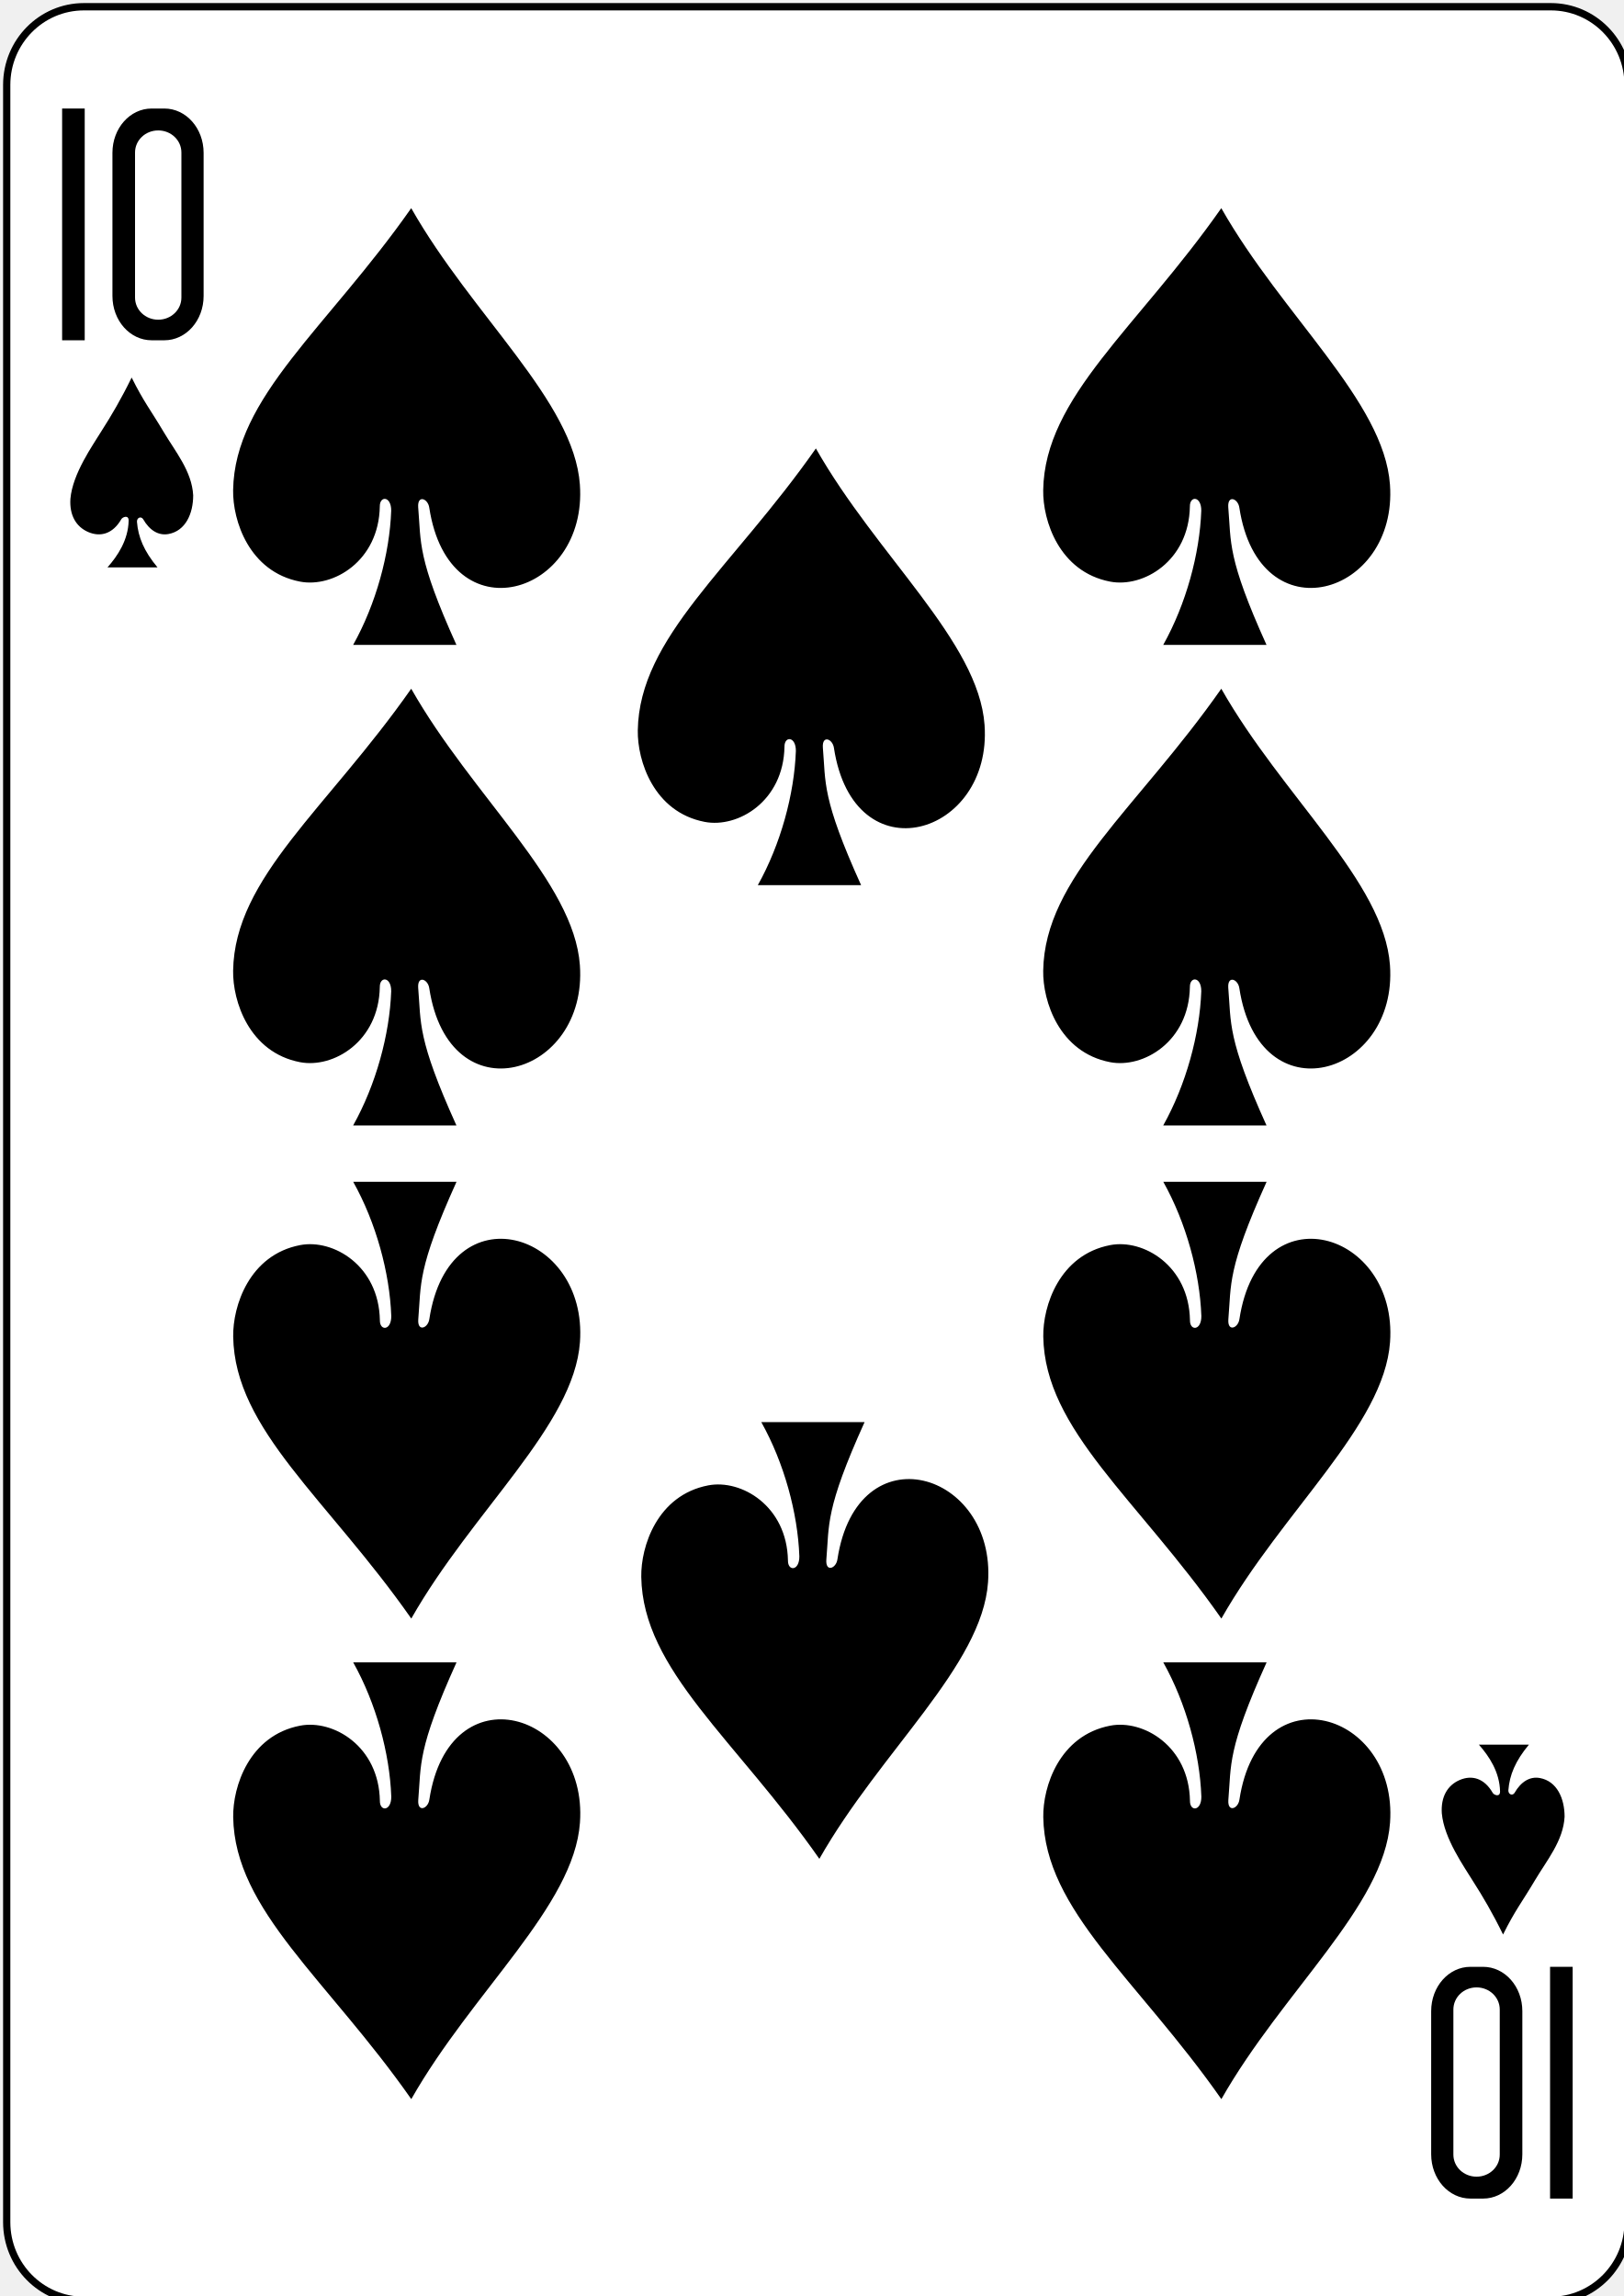
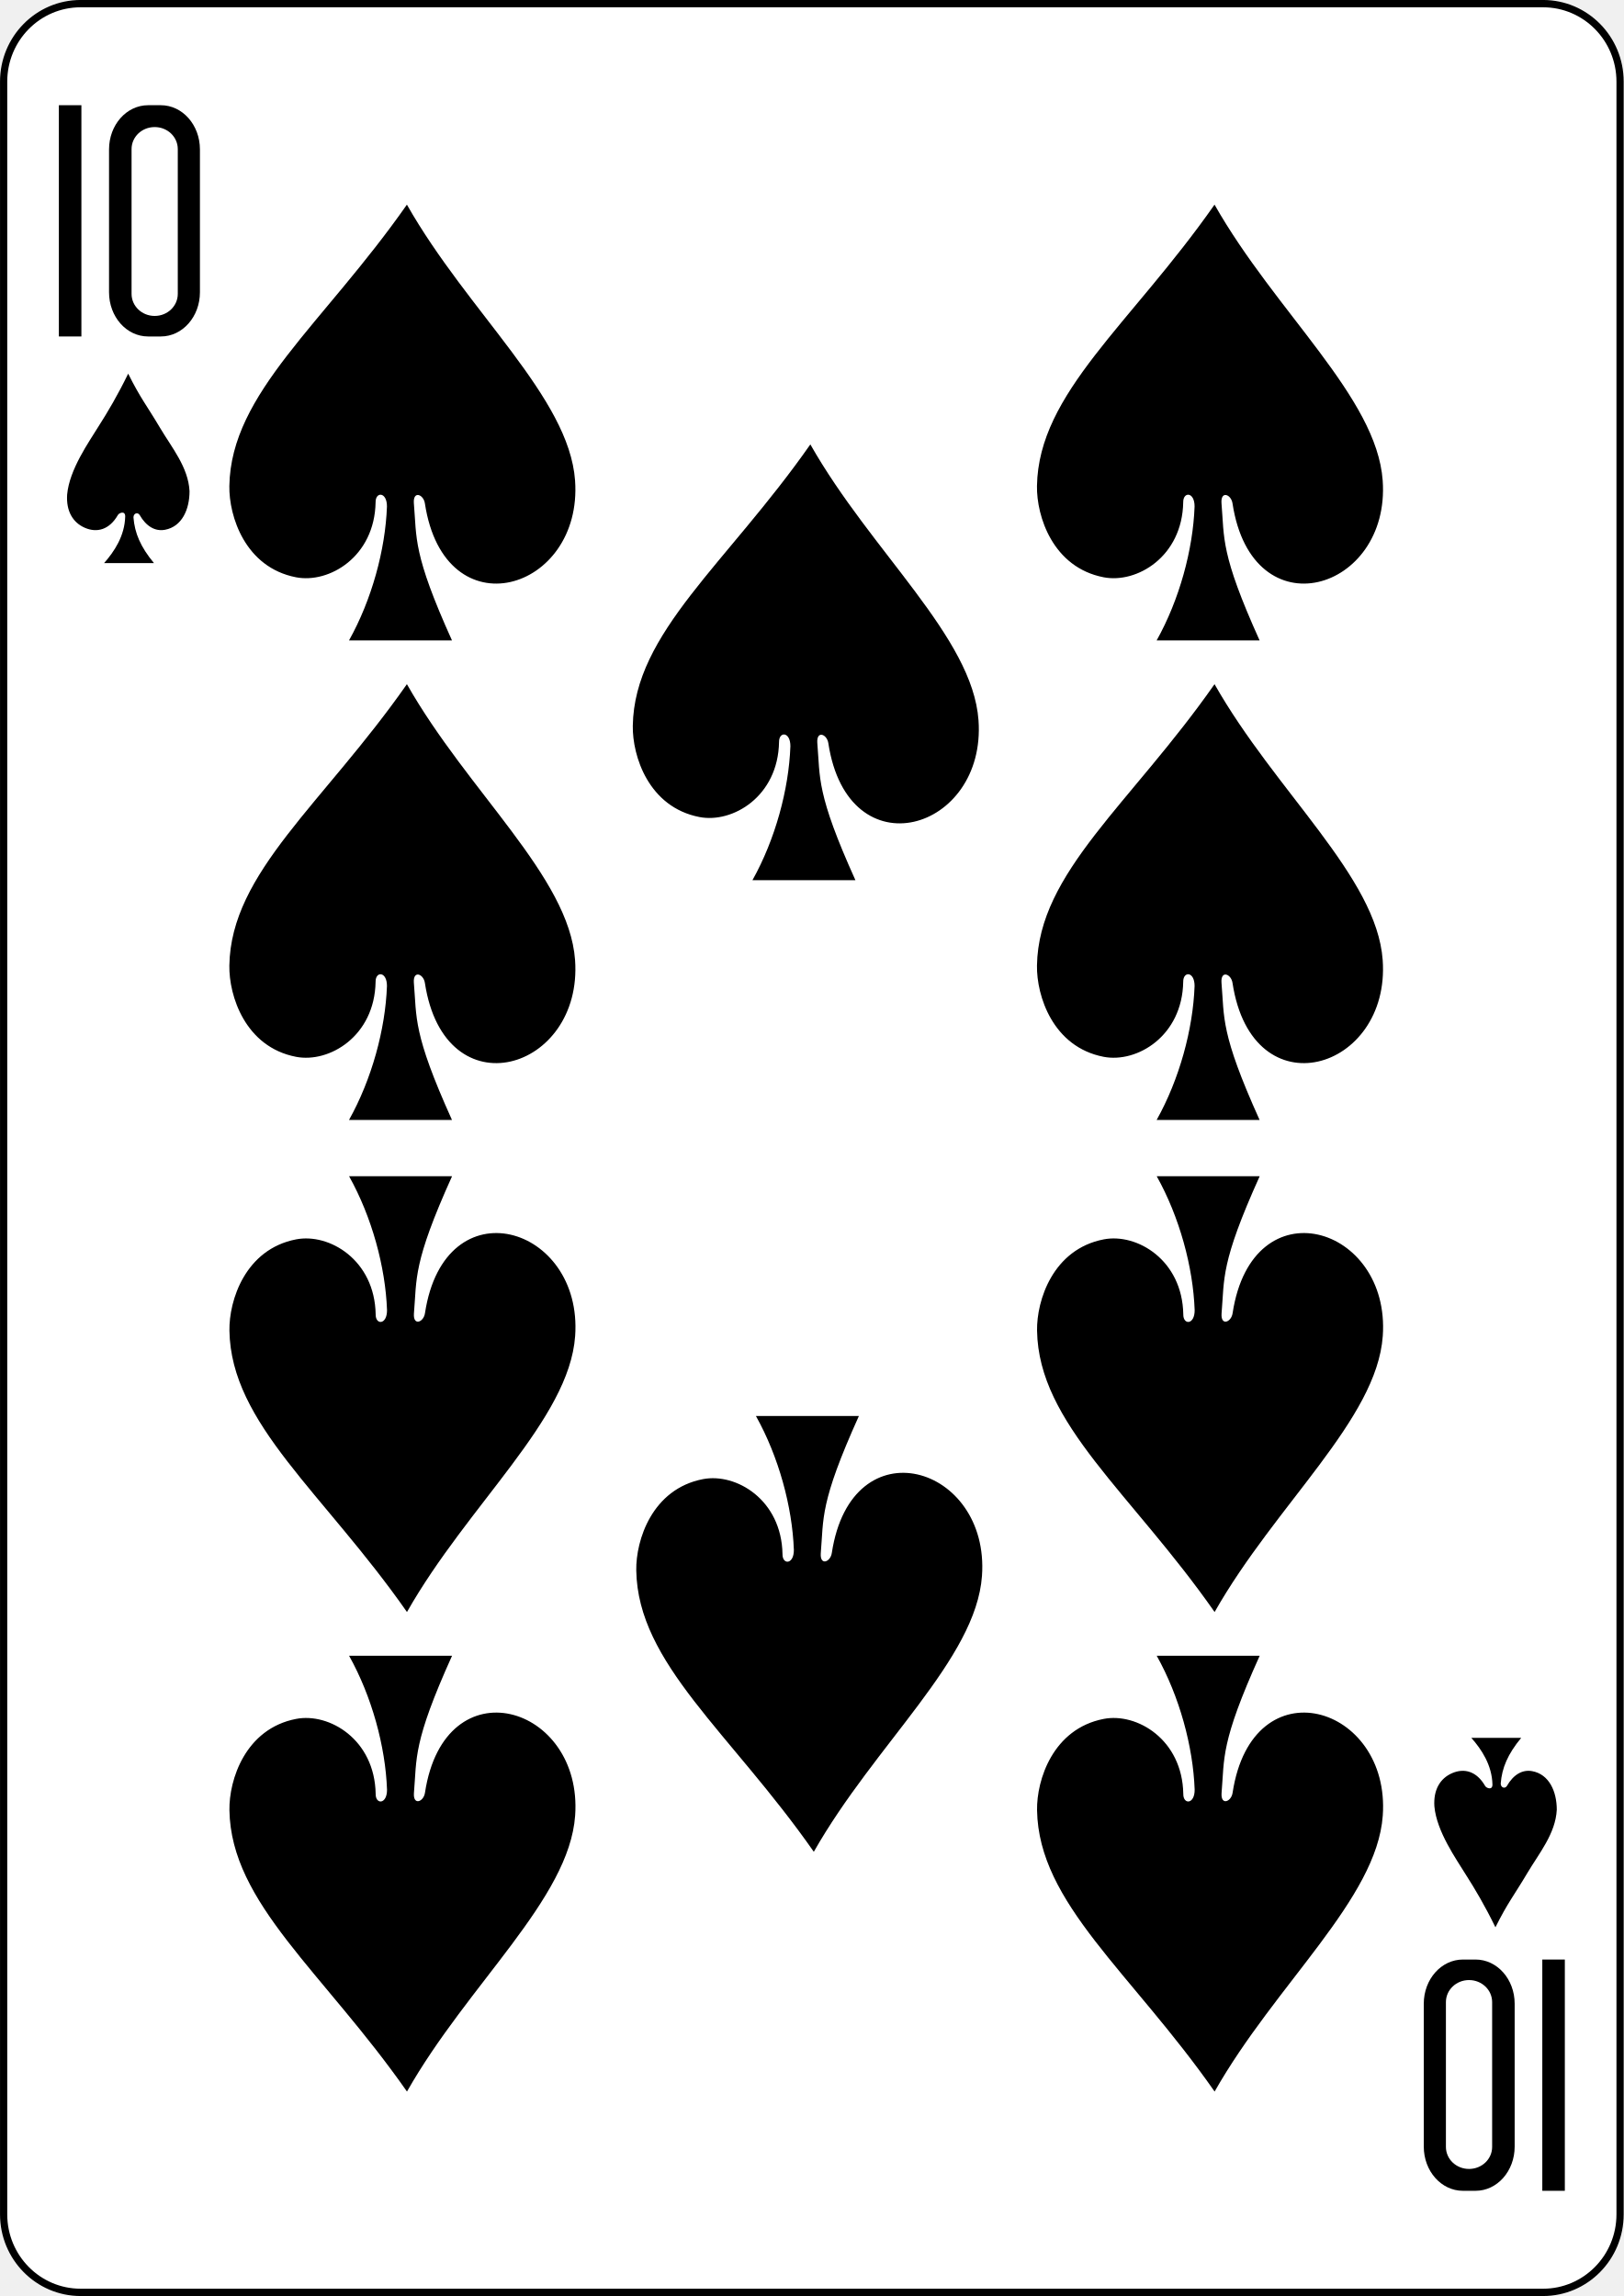
<svg xmlns="http://www.w3.org/2000/svg" width="744.094" height="1052.362" id="svg4423" version="1.1">
  <defs id="defs4425" />
  <g id="layer1">
-     <g transform="matrix(3.328512,0,0,3.371512,-5470.427,-1985.942)" id="g3582" style="display:inline">
+     <g transform="matrix(3.318423,0,0,3.364313,-5455.249,-1983.116)" id="g3582" style="display:inline">
      <g id="g8208">
        <g id="g8795-1" style="display:inline" transform="matrix(-1,0,0,-1,8572.044,-1533.237)">
          <rect ry="10.63" rx="10.63" style="fill:#ffffff;fill-opacity:1;stroke:#000000;stroke-width:0.997;stroke-miterlimit:4;stroke-opacity:1;stroke-dasharray:none;display:inline" id="rect6365-8" width="223.228" height="311.811" x="6704.386" y="-2435" />
          <g id="g8612-4" transform="matrix(0.3010621,0,0,0.3010621,5267.56,-1982.703)">
            <path id="path7216-9" d="m 4797.862,-1351.724 0,-104.652 10.333,0 0,104.652 z" style="fill:#000000;fill-opacity:1;display:inline" />
            <path id="rect7235-6" d="m 4838.815,-1456.376 c -9.945,0 -17.941,8.924 -17.941,20.004 l 0,64.644 c 0,11.08 7.995,20.004 17.941,20.004 l 5.796,0 c 9.945,0 17.956,-8.924 17.956,-20.004 l 0,-64.644 c 0,-11.08 -8.011,-20.004 -17.956,-20.004 l -5.796,0 z m 2.993,9.892 c 5.874,0 10.601,4.441 10.601,9.971 l 0,65.51 c 0,5.53 -4.726,9.986 -10.601,9.986 -5.874,0 -10.601,-4.457 -10.601,-9.986 l 0,-65.51 c 0,-5.53 4.726,-9.971 10.601,-9.971 z" style="fill:#000000;fill-opacity:1;stroke:none;display:inline" />
            <g style="fill:#f60302;fill-opacity:1;display:inline" id="g7984-3" transform="matrix(-0.5040424,0,0,-0.5040424,7403.638,312.0782)">
              <path id="path7986-78" d="m 3799.25,1843.75 0,-207.625 20.5,0 0,207.625 z" style="fill:#000000;fill-opacity:1;display:inline" />
              <path id="path7988-8" d="m 3880.5,1636.125 c -19.731,0 -35.594,17.704 -35.594,39.688 l 0,128.25 c 0,21.983 15.863,39.688 35.594,39.688 l 11.5,0 c 19.731,0 35.625,-17.704 35.625,-39.688 l 0,-128.25 c 0,-21.983 -15.894,-39.688 -35.625,-39.688 l -11.5,0 z m 5.938,19.625 c 11.654,0 21.031,8.81 21.031,19.781 l 0,129.969 c 0,10.971 -9.377,19.812 -21.031,19.812 -11.654,0 -21.031,-8.842 -21.031,-19.812 l 0,-129.969 c 0,-10.971 9.377,-19.781 21.031,-19.781 z" style="fill:#000000;fill-opacity:1;stroke:none" />
            </g>
          </g>
        </g>
      </g>
      <path id="path3240" d="m 1697.366,658.472 c 0.015,-2.026 -1.587,-2.064 -1.569,-0.586 -0.134,7.429 -6.417,11.086 -10.981,10.219 -7.036,-1.338 -9.282,-8.322 -9.215,-12.435 0.207,-12.696 12.988,-22.058 24.52,-38.335 8.45,14.691 22.397,26.23 23.223,37.586 1.098,15.098 -18.009,20.73 -20.737,3.133 -0.176,-1.243 -1.64,-1.801 -1.526,-0.065 0.414,4.823 -0.175,6.831 5.266,18.719 l -14.222,0 c 3.15,-5.555 5.025,-12.375 5.24,-18.236 z" style="fill:#000000;fill-opacity:1;display:inline" />
      <path id="path3242" d="m 1753.081,691.137 c 0.015,-2.026 -1.587,-2.064 -1.569,-0.586 -0.134,7.429 -6.417,11.086 -10.981,10.219 -7.036,-1.338 -9.282,-8.322 -9.215,-12.435 0.207,-12.696 12.988,-22.058 24.52,-38.335 8.45,14.691 22.397,26.23 23.223,37.586 1.098,15.098 -18.009,20.73 -20.737,3.133 -0.176,-1.243 -1.64,-1.801 -1.526,-0.065 0.414,4.823 -0.175,6.831 5.266,18.719 l -14.222,0 c 3.15,-5.555 5.025,-12.375 5.24,-18.236 z" style="fill:#000000;fill-opacity:1;display:inline" />
      <path id="path3244" d="m 1808.898,658.472 c 0.015,-2.026 -1.587,-2.064 -1.569,-0.586 -0.134,7.429 -6.417,11.086 -10.981,10.219 -7.036,-1.338 -9.282,-8.322 -9.215,-12.435 0.207,-12.696 12.988,-22.058 24.52,-38.335 8.45,14.691 22.397,26.23 23.223,37.586 1.098,15.098 -18.009,20.73 -20.737,3.133 -0.176,-1.243 -1.64,-1.801 -1.526,-0.065 0.414,4.823 -0.175,6.831 5.266,18.719 l -14.222,0 c 3.15,-5.555 5.025,-12.375 5.24,-18.236 z" style="fill:#000000;fill-opacity:1;display:inline" />
      <path id="path3246" d="m 1808.898,723.803 c 0.015,-2.026 -1.587,-2.064 -1.569,-0.586 -0.134,7.429 -6.417,11.086 -10.981,10.219 -7.036,-1.338 -9.282,-8.322 -9.215,-12.435 0.207,-12.696 12.988,-22.058 24.52,-38.335 8.45,14.691 22.397,26.23 23.223,37.586 1.098,15.098 -18.009,20.73 -20.737,3.133 -0.176,-1.243 -1.64,-1.801 -1.526,-0.065 0.414,4.823 -0.175,6.831 5.266,18.719 l -14.222,0 c 3.15,-5.555 5.025,-12.375 5.24,-18.236 z" style="fill:#000000;fill-opacity:1;display:inline" />
      <path id="path3248" d="m 1697.366,723.803 c 0.015,-2.026 -1.587,-2.064 -1.569,-0.586 -0.134,7.429 -6.417,11.086 -10.981,10.219 -7.036,-1.338 -9.282,-8.322 -9.215,-12.435 0.207,-12.696 12.988,-22.058 24.52,-38.335 8.45,14.691 22.397,26.23 23.223,37.586 1.098,15.098 -18.009,20.73 -20.737,3.133 -0.176,-1.243 -1.64,-1.801 -1.526,-0.065 0.414,4.823 -0.175,6.831 5.266,18.719 l -14.222,0 c 3.15,-5.555 5.025,-12.375 5.24,-18.236 z" style="fill:#000000;fill-opacity:1;display:inline" />
      <path id="path3276" d="m 1808.909,767.937 c 0.015,2.026 -1.587,2.064 -1.569,0.586 -0.134,-7.429 -6.417,-11.086 -10.981,-10.219 -7.036,1.338 -9.282,8.322 -9.215,12.435 0.207,12.696 12.988,22.058 24.52,38.335 8.45,-14.691 22.397,-26.23 23.223,-37.586 1.098,-15.098 -18.009,-20.73 -20.737,-3.133 -0.176,1.243 -1.64,1.801 -1.526,0.065 0.414,-4.823 -0.175,-6.831 5.266,-18.719 l -14.222,0 c 3.15,5.555 5.025,12.375 5.24,18.236 z" style="fill:#000000;fill-opacity:1;display:inline" />
      <path id="path3278" d="m 1808.909,833.268 c 0.015,2.026 -1.587,2.064 -1.569,0.586 -0.134,-7.429 -6.417,-11.086 -10.981,-10.219 -7.036,1.338 -9.282,8.322 -9.215,12.435 0.207,12.696 12.988,22.058 24.52,38.335 8.45,-14.691 22.397,-26.23 23.223,-37.586 1.098,-15.098 -18.009,-20.73 -20.737,-3.133 -0.176,1.243 -1.64,1.801 -1.526,0.065 0.414,-4.823 -0.175,-6.831 5.266,-18.719 l -14.222,0 c 3.15,5.555 5.025,12.375 5.24,18.236 z" style="fill:#000000;fill-opacity:1;display:inline" />
      <path id="path3280" d="m 1753.56,800.602 c 0.015,2.026 -1.587,2.064 -1.569,0.586 -0.134,-7.429 -6.417,-11.086 -10.981,-10.219 -7.036,1.338 -9.282,8.322 -9.215,12.435 0.207,12.696 12.988,22.058 24.52,38.335 8.45,-14.691 22.397,-26.23 23.223,-37.586 1.098,-15.098 -18.009,-20.73 -20.737,-3.133 -0.176,1.243 -1.64,1.801 -1.526,0.065 0.414,-4.823 -0.175,-6.831 5.266,-18.719 l -14.222,0 c 3.15,5.555 5.025,12.375 5.24,18.236 z" style="fill:#000000;fill-opacity:1;display:inline" />
      <path id="path3282" d="m 1697.376,767.937 c 0.015,2.026 -1.587,2.064 -1.569,0.586 -0.134,-7.429 -6.417,-11.086 -10.981,-10.219 -7.036,1.338 -9.282,8.322 -9.215,12.435 0.207,12.696 12.988,22.058 24.52,38.335 8.45,-14.691 22.397,-26.23 23.223,-37.586 1.098,-15.098 -18.009,-20.73 -20.737,-3.133 -0.176,1.243 -1.64,1.801 -1.526,0.065 0.414,-4.823 -0.175,-6.831 5.266,-18.719 l -14.222,0 c 3.15,5.555 5.025,12.375 5.24,18.236 z" style="fill:#000000;fill-opacity:1;display:inline" />
      <path id="path3284" d="m 1697.376,833.268 c 0.015,2.026 -1.587,2.064 -1.569,0.586 -0.134,-7.429 -6.417,-11.086 -10.981,-10.219 -7.036,1.338 -9.282,8.322 -9.215,12.435 0.207,12.696 12.988,22.058 24.52,38.335 8.45,-14.691 22.397,-26.23 23.223,-37.586 1.098,-15.098 -18.009,-20.73 -20.737,-3.133 -0.176,1.243 -1.64,1.801 -1.526,0.065 0.414,-4.823 -0.175,-6.831 5.266,-18.719 l -14.222,0 c 3.15,5.555 5.025,12.375 5.24,18.236 z" style="fill:#000000;fill-opacity:1;display:inline" />
      <path id="path3318" d="m 1661.219,659.822 c 0.01,-0.872 -0.895,-0.465 -1.018,-0.19 -1.163,1.986 -2.865,2.448 -4.548,1.732 -1.667,-0.709 -2.604,-2.28 -2.454,-4.522 0.31,-3.438 3.035,-7.2 4.355,-9.326 1.252,-1.93 2.628,-4.222 4.077,-7.154 1.697,3.363 2.559,4.321 4.405,7.391 1.626,2.704 3.893,5.353 4.067,8.622 0,2.485 -1.046,4.832 -3.399,5.259 -1.331,0.242 -2.579,-0.442 -3.504,-2.037 -0.282,-0.407 -0.849,-0.195 -0.839,0.362 0.165,2.093 0.955,3.983 2.829,6.212 l -6.887,0 c 1.41,-1.576 2.849,-3.704 2.915,-6.349 z" style="fill:#000000;fill-opacity:1;display:inline" />
      <path style="fill:#000000;fill-opacity:1;display:inline" d="m 1850.034,832.567 c 0.01,0.872 -0.895,0.465 -1.018,0.19 -1.163,-1.986 -2.865,-2.448 -4.548,-1.732 -1.667,0.709 -2.604,2.28 -2.454,4.522 0.31,3.438 3.035,7.2 4.355,9.326 1.252,1.93 2.628,4.222 4.077,7.154 1.697,-3.363 2.559,-4.321 4.405,-7.392 1.626,-2.704 3.893,-5.353 4.067,-8.622 0,-2.485 -1.046,-4.832 -3.399,-5.259 -1.331,-0.242 -2.579,0.442 -3.504,2.037 -0.282,0.407 -0.849,0.195 -0.839,-0.362 0.165,-2.093 0.955,-3.983 2.829,-6.212 l -6.887,0 c 1.41,1.576 2.849,3.704 2.915,6.349 z" id="path3342" />
    </g>
  </g>
</svg>
